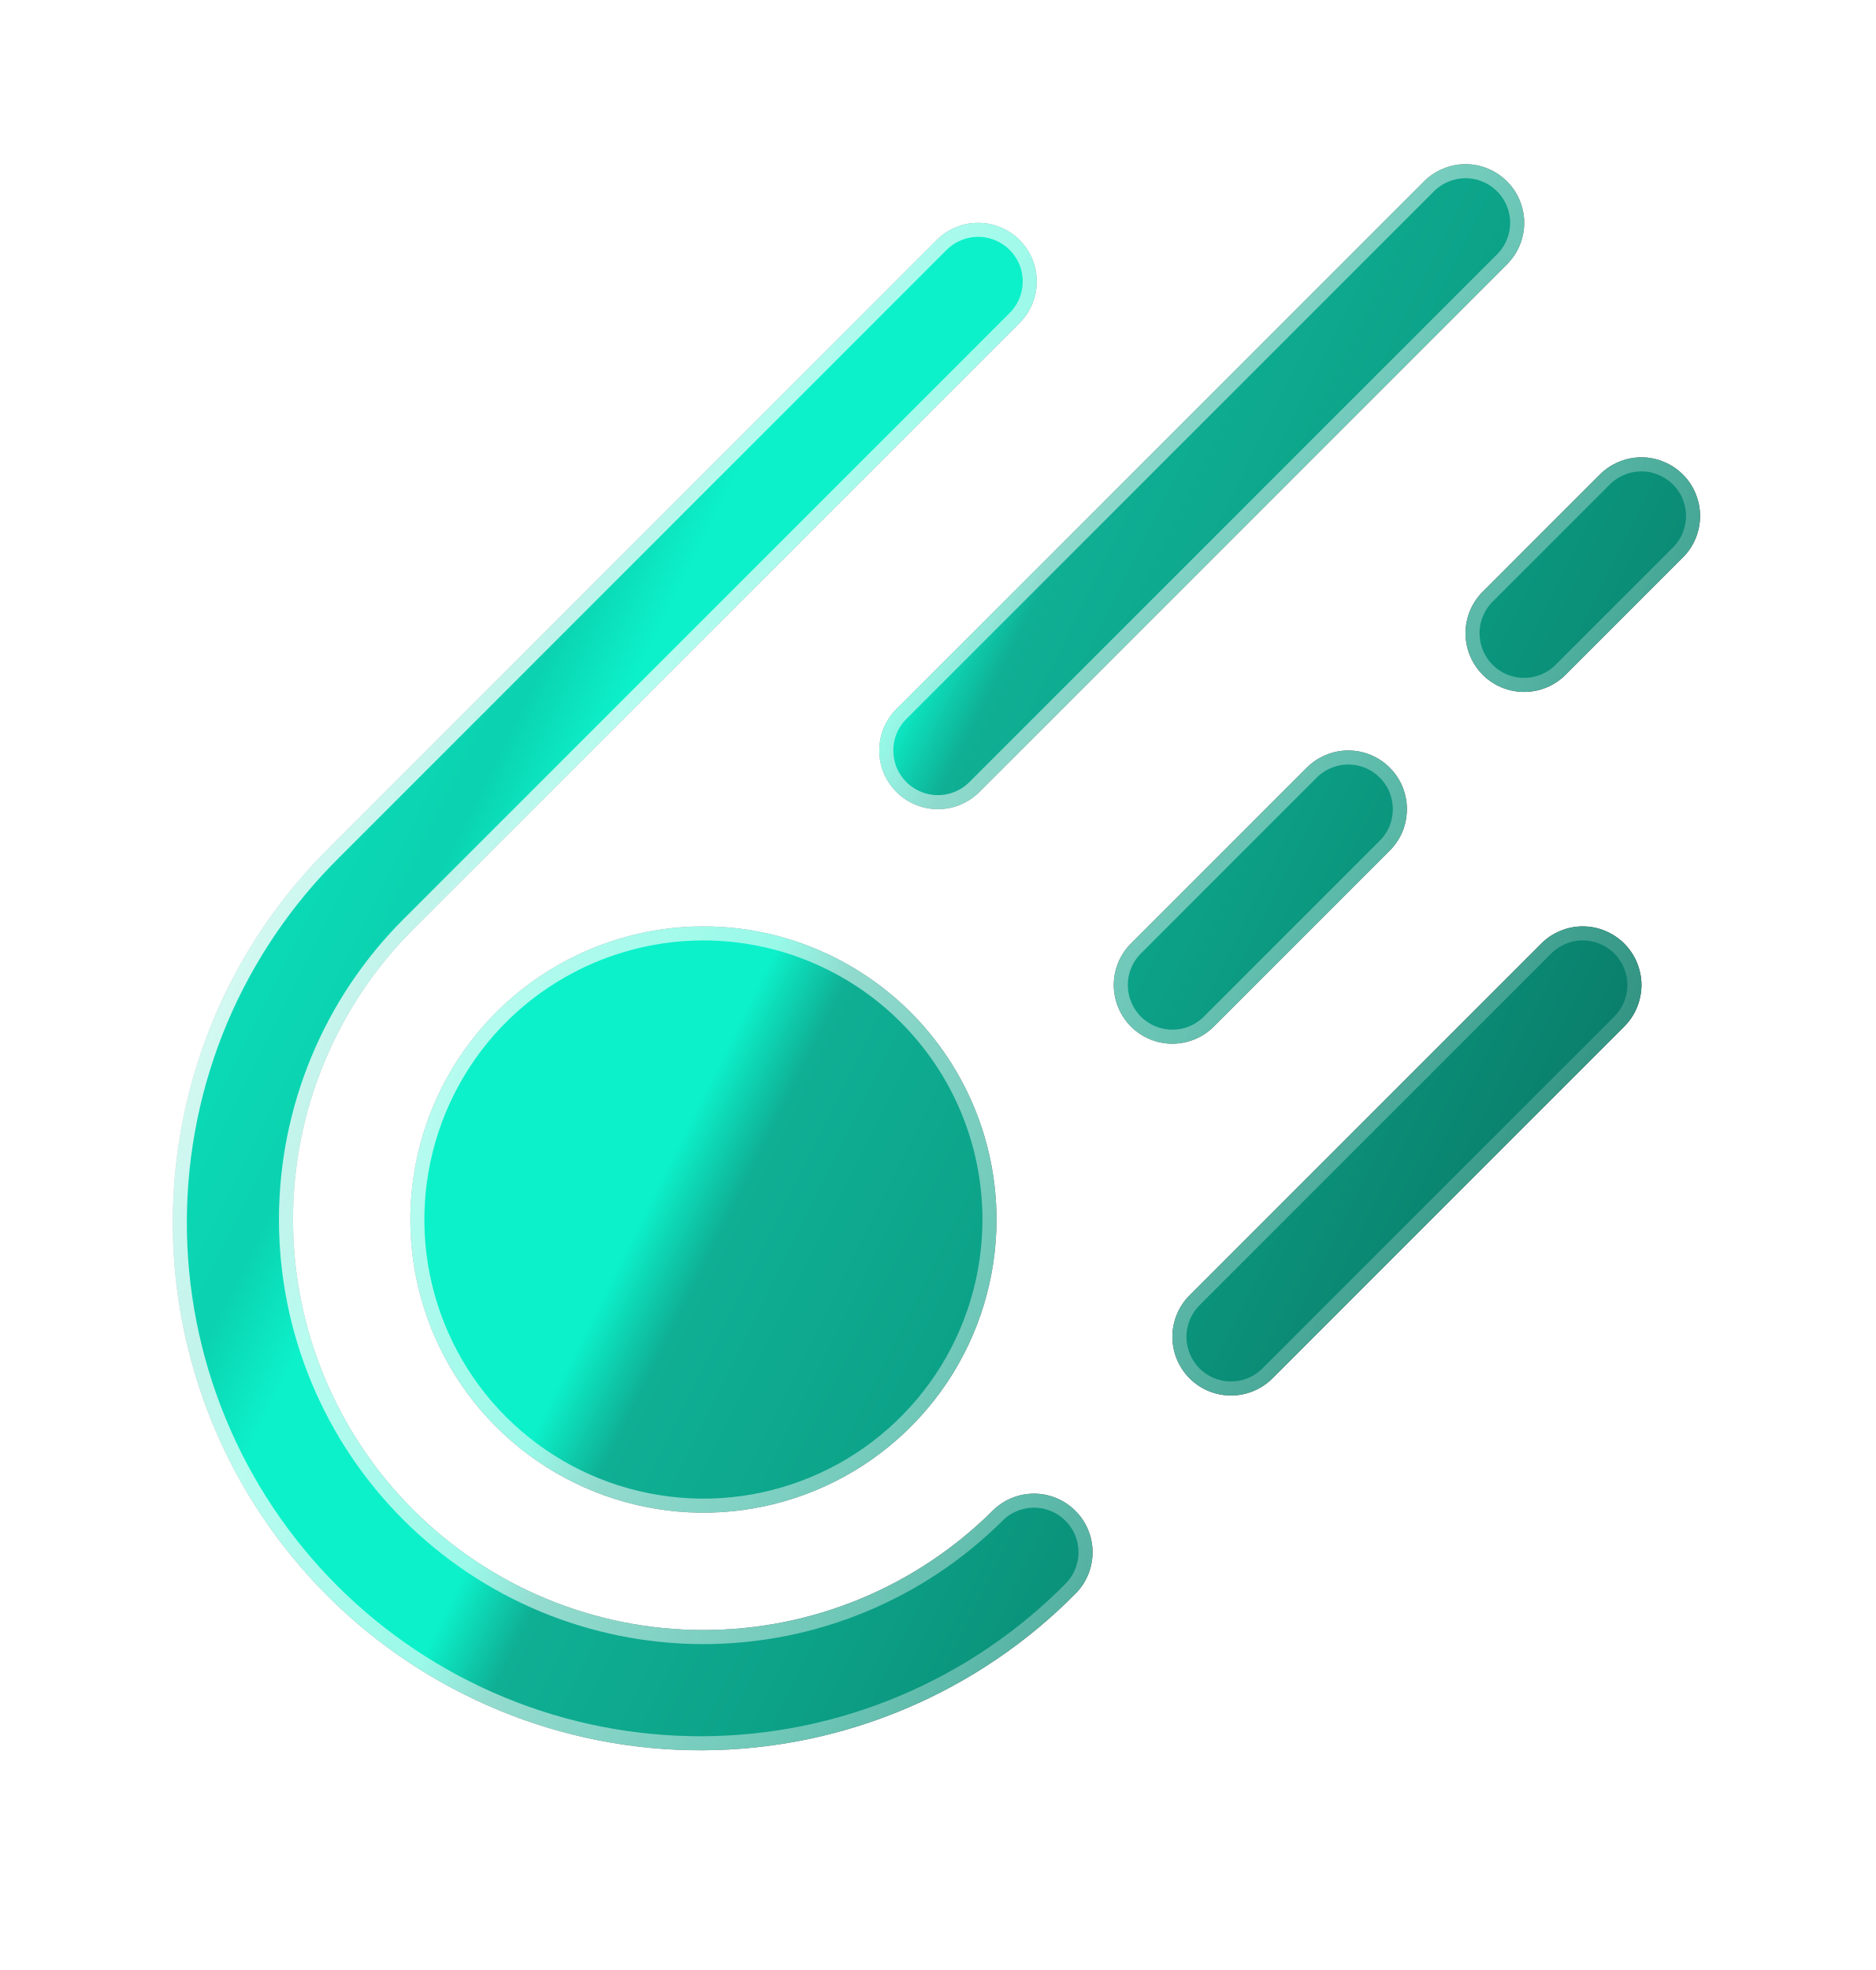
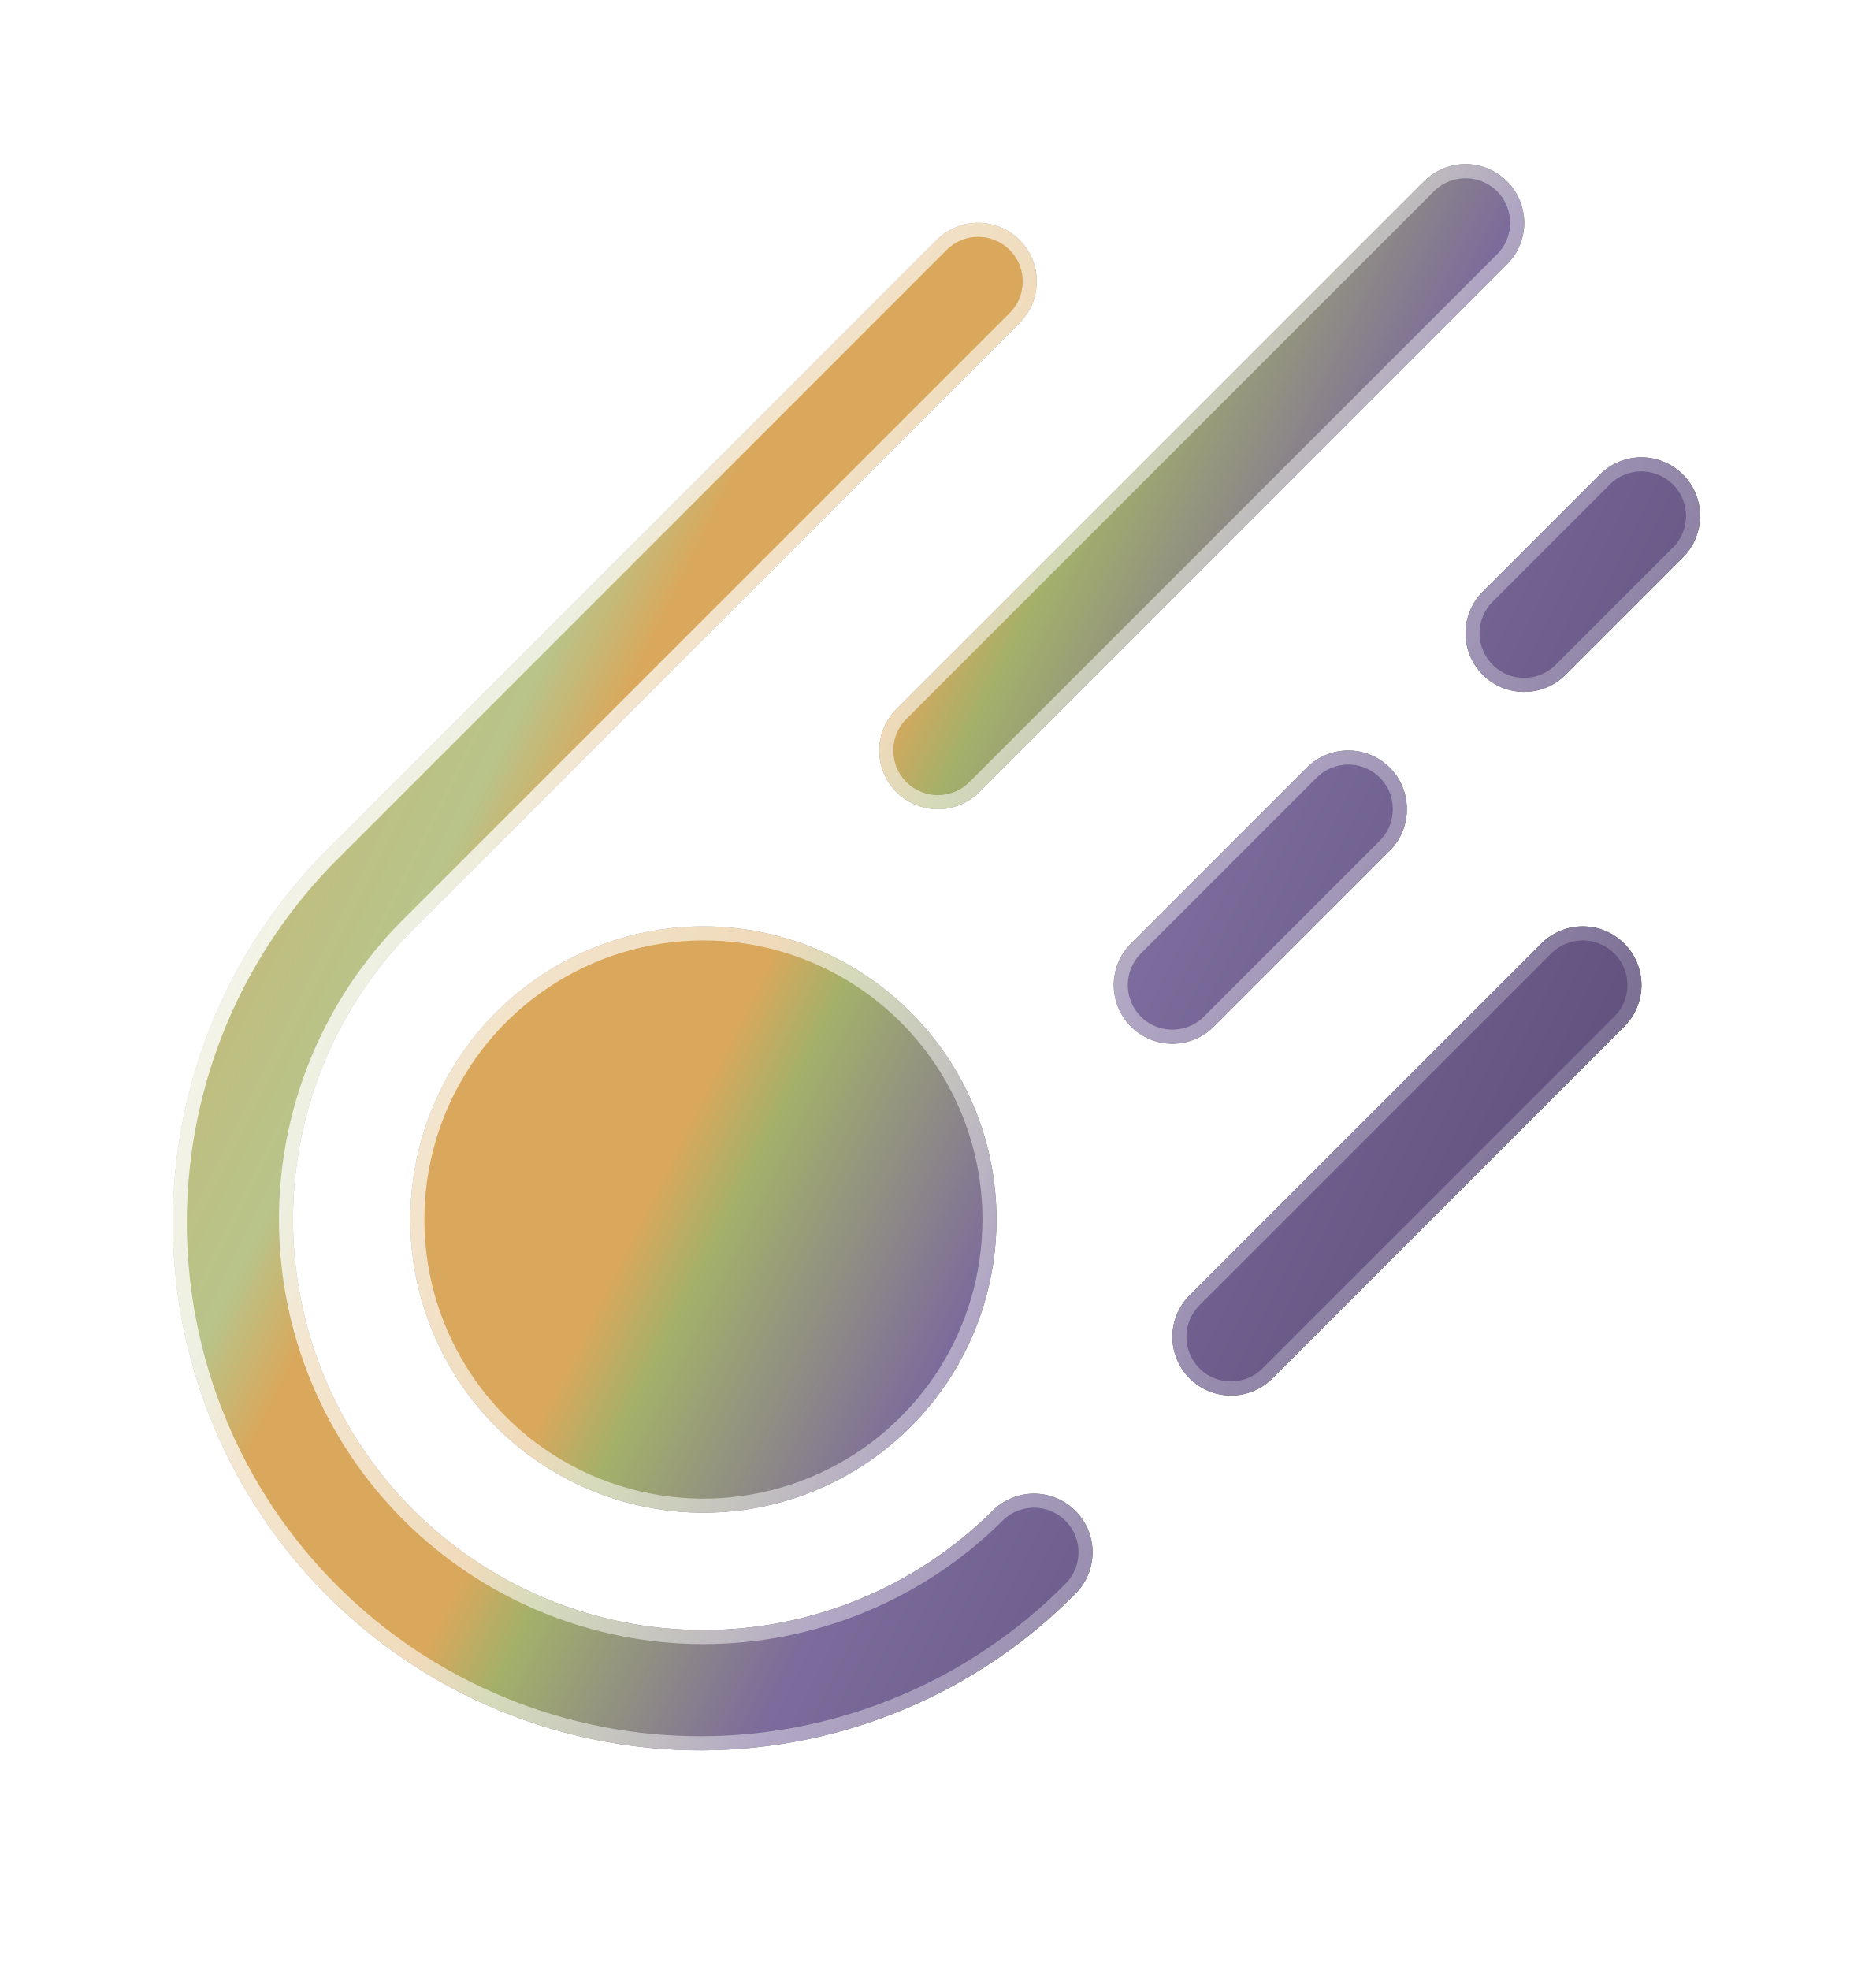
<svg xmlns="http://www.w3.org/2000/svg" width="20" height="21" viewBox="0 0 20 21" fill="none">
  <g id="Meteor">
    <g id="Vector">
      <path d="M10.624 13C10.624 13.618 10.441 14.223 10.098 14.736C9.754 15.25 9.266 15.651 8.695 15.887C8.124 16.124 7.496 16.186 6.89 16.065C6.283 15.945 5.727 15.647 5.289 15.21C4.852 14.773 4.555 14.216 4.434 13.61C4.314 13.004 4.376 12.376 4.612 11.805C4.849 11.233 5.249 10.745 5.763 10.402C6.277 10.059 6.881 9.875 7.499 9.875C8.328 9.875 9.123 10.205 9.709 10.791C10.295 11.377 10.624 12.171 10.624 13ZM16.432 10.058L12.682 13.808C12.565 13.925 12.499 14.085 12.499 14.25C12.499 14.416 12.565 14.575 12.682 14.693C12.799 14.81 12.958 14.876 13.124 14.876C13.29 14.876 13.449 14.81 13.566 14.693L17.316 10.943C17.374 10.884 17.421 10.816 17.452 10.74C17.483 10.664 17.5 10.582 17.5 10.5C17.5 10.418 17.483 10.337 17.452 10.261C17.421 10.185 17.374 10.116 17.316 10.058C17.258 10 17.189 9.954 17.113 9.923C17.038 9.891 16.956 9.875 16.874 9.875C16.792 9.875 16.711 9.891 16.635 9.923C16.559 9.954 16.49 10 16.432 10.058ZM14.816 9.068C14.874 9.009 14.921 8.941 14.952 8.865C14.983 8.789 14.999 8.707 14.999 8.625C14.999 8.543 14.983 8.462 14.952 8.386C14.921 8.31 14.874 8.241 14.816 8.183C14.758 8.125 14.689 8.079 14.614 8.048C14.538 8.016 14.456 8 14.374 8C14.292 8 14.211 8.016 14.135 8.048C14.059 8.079 13.99 8.125 13.932 8.183L12.057 10.058C11.94 10.175 11.874 10.335 11.874 10.5C11.874 10.666 11.94 10.825 12.057 10.943C12.174 11.06 12.333 11.126 12.499 11.126C12.665 11.126 12.824 11.06 12.941 10.943L14.816 9.068ZM17.941 5.058C17.883 5 17.814 4.954 17.738 4.923C17.663 4.891 17.581 4.875 17.499 4.875C17.417 4.875 17.336 4.891 17.26 4.923C17.184 4.954 17.115 5 17.057 5.058L15.807 6.308C15.69 6.425 15.624 6.585 15.624 6.75C15.624 6.916 15.69 7.075 15.807 7.193C15.924 7.31 16.083 7.376 16.249 7.376C16.415 7.376 16.574 7.31 16.691 7.193L17.941 5.943C18 5.884 18.046 5.816 18.077 5.74C18.108 5.664 18.125 5.582 18.125 5.5C18.125 5.418 18.108 5.337 18.077 5.261C18.046 5.185 18 5.116 17.941 5.058ZM9.557 8.443C9.615 8.501 9.684 8.547 9.76 8.578C9.836 8.61 9.917 8.626 9.999 8.626C10.081 8.626 10.163 8.61 10.239 8.578C10.314 8.547 10.383 8.501 10.441 8.443L16.066 2.818C16.124 2.759 16.171 2.691 16.202 2.615C16.233 2.539 16.25 2.457 16.25 2.375C16.25 2.293 16.233 2.212 16.202 2.136C16.171 2.06 16.124 1.991 16.066 1.933C16.008 1.875 15.939 1.829 15.864 1.798C15.788 1.766 15.706 1.75 15.624 1.75C15.542 1.75 15.461 1.766 15.385 1.798C15.309 1.829 15.24 1.875 15.182 1.933L9.557 7.558C9.499 7.616 9.453 7.685 9.421 7.761C9.39 7.837 9.374 7.918 9.374 8C9.374 8.082 9.39 8.164 9.421 8.24C9.453 8.316 9.499 8.384 9.557 8.443ZM10.593 16.094C9.772 16.915 8.66 17.376 7.499 17.376C6.339 17.376 5.226 16.915 4.405 16.094C3.585 15.274 3.124 14.161 3.124 13C3.124 11.84 3.585 10.727 4.405 9.907L10.87 3.443C10.928 3.384 10.974 3.316 11.006 3.24C11.037 3.164 11.053 3.082 11.053 3C11.053 2.918 11.037 2.837 11.006 2.761C10.974 2.685 10.928 2.616 10.87 2.558C10.812 2.5 10.743 2.454 10.667 2.423C10.591 2.391 10.51 2.375 10.428 2.375C10.346 2.375 10.265 2.391 10.189 2.423C10.113 2.454 10.044 2.5 9.986 2.558L3.522 9.023C2.993 9.544 2.572 10.164 2.283 10.848C1.995 11.533 1.845 12.267 1.842 13.01C1.839 13.752 1.983 14.488 2.266 15.175C2.548 15.861 2.964 16.485 3.489 17.01C4.014 17.535 4.638 17.951 5.325 18.234C6.011 18.517 6.747 18.661 7.49 18.658C8.232 18.655 8.967 18.505 9.651 18.216C10.335 17.928 10.956 17.507 11.476 16.978C11.589 16.86 11.65 16.702 11.648 16.539C11.646 16.376 11.581 16.221 11.465 16.105C11.35 15.99 11.194 15.924 11.031 15.922C10.868 15.92 10.711 15.982 10.593 16.094Z" fill="black" />
      <path d="M10.624 13C10.624 13.618 10.441 14.223 10.098 14.736C9.754 15.25 9.266 15.651 8.695 15.887C8.124 16.124 7.496 16.186 6.89 16.065C6.283 15.945 5.727 15.647 5.289 15.21C4.852 14.773 4.555 14.216 4.434 13.61C4.314 13.004 4.376 12.376 4.612 11.805C4.849 11.233 5.249 10.745 5.763 10.402C6.277 10.059 6.881 9.875 7.499 9.875C8.328 9.875 9.123 10.205 9.709 10.791C10.295 11.377 10.624 12.171 10.624 13ZM16.432 10.058L12.682 13.808C12.565 13.925 12.499 14.085 12.499 14.25C12.499 14.416 12.565 14.575 12.682 14.693C12.799 14.81 12.958 14.876 13.124 14.876C13.29 14.876 13.449 14.81 13.566 14.693L17.316 10.943C17.374 10.884 17.421 10.816 17.452 10.74C17.483 10.664 17.5 10.582 17.5 10.5C17.5 10.418 17.483 10.337 17.452 10.261C17.421 10.185 17.374 10.116 17.316 10.058C17.258 10 17.189 9.954 17.113 9.923C17.038 9.891 16.956 9.875 16.874 9.875C16.792 9.875 16.711 9.891 16.635 9.923C16.559 9.954 16.49 10 16.432 10.058ZM14.816 9.068C14.874 9.009 14.921 8.941 14.952 8.865C14.983 8.789 14.999 8.707 14.999 8.625C14.999 8.543 14.983 8.462 14.952 8.386C14.921 8.31 14.874 8.241 14.816 8.183C14.758 8.125 14.689 8.079 14.614 8.048C14.538 8.016 14.456 8 14.374 8C14.292 8 14.211 8.016 14.135 8.048C14.059 8.079 13.99 8.125 13.932 8.183L12.057 10.058C11.94 10.175 11.874 10.335 11.874 10.5C11.874 10.666 11.94 10.825 12.057 10.943C12.174 11.06 12.333 11.126 12.499 11.126C12.665 11.126 12.824 11.06 12.941 10.943L14.816 9.068ZM17.941 5.058C17.883 5 17.814 4.954 17.738 4.923C17.663 4.891 17.581 4.875 17.499 4.875C17.417 4.875 17.336 4.891 17.26 4.923C17.184 4.954 17.115 5 17.057 5.058L15.807 6.308C15.69 6.425 15.624 6.585 15.624 6.75C15.624 6.916 15.69 7.075 15.807 7.193C15.924 7.31 16.083 7.376 16.249 7.376C16.415 7.376 16.574 7.31 16.691 7.193L17.941 5.943C18 5.884 18.046 5.816 18.077 5.74C18.108 5.664 18.125 5.582 18.125 5.5C18.125 5.418 18.108 5.337 18.077 5.261C18.046 5.185 18 5.116 17.941 5.058ZM9.557 8.443C9.615 8.501 9.684 8.547 9.76 8.578C9.836 8.61 9.917 8.626 9.999 8.626C10.081 8.626 10.163 8.61 10.239 8.578C10.314 8.547 10.383 8.501 10.441 8.443L16.066 2.818C16.124 2.759 16.171 2.691 16.202 2.615C16.233 2.539 16.25 2.457 16.25 2.375C16.25 2.293 16.233 2.212 16.202 2.136C16.171 2.06 16.124 1.991 16.066 1.933C16.008 1.875 15.939 1.829 15.864 1.798C15.788 1.766 15.706 1.75 15.624 1.75C15.542 1.75 15.461 1.766 15.385 1.798C15.309 1.829 15.24 1.875 15.182 1.933L9.557 7.558C9.499 7.616 9.453 7.685 9.421 7.761C9.39 7.837 9.374 7.918 9.374 8C9.374 8.082 9.39 8.164 9.421 8.24C9.453 8.316 9.499 8.384 9.557 8.443ZM10.593 16.094C9.772 16.915 8.66 17.376 7.499 17.376C6.339 17.376 5.226 16.915 4.405 16.094C3.585 15.274 3.124 14.161 3.124 13C3.124 11.84 3.585 10.727 4.405 9.907L10.87 3.443C10.928 3.384 10.974 3.316 11.006 3.24C11.037 3.164 11.053 3.082 11.053 3C11.053 2.918 11.037 2.837 11.006 2.761C10.974 2.685 10.928 2.616 10.87 2.558C10.812 2.5 10.743 2.454 10.667 2.423C10.591 2.391 10.51 2.375 10.428 2.375C10.346 2.375 10.265 2.391 10.189 2.423C10.113 2.454 10.044 2.5 9.986 2.558L3.522 9.023C2.993 9.544 2.572 10.164 2.283 10.848C1.995 11.533 1.845 12.267 1.842 13.01C1.839 13.752 1.983 14.488 2.266 15.175C2.548 15.861 2.964 16.485 3.489 17.01C4.014 17.535 4.638 17.951 5.325 18.234C6.011 18.517 6.747 18.661 7.49 18.658C8.232 18.655 8.967 18.505 9.651 18.216C10.335 17.928 10.956 17.507 11.476 16.978C11.589 16.86 11.65 16.702 11.648 16.539C11.646 16.376 11.581 16.221 11.465 16.105C11.35 15.99 11.194 15.924 11.031 15.922C10.868 15.92 10.711 15.982 10.593 16.094Z" fill="url(#paint0_linear_2850_16638)" />
      <path d="M10.624 13C10.624 13.618 10.441 14.223 10.098 14.736C9.754 15.25 9.266 15.651 8.695 15.887C8.124 16.124 7.496 16.186 6.89 16.065C6.283 15.945 5.727 15.647 5.289 15.21C4.852 14.773 4.555 14.216 4.434 13.61C4.314 13.004 4.376 12.376 4.612 11.805C4.849 11.233 5.249 10.745 5.763 10.402C6.277 10.059 6.881 9.875 7.499 9.875C8.328 9.875 9.123 10.205 9.709 10.791C10.295 11.377 10.624 12.171 10.624 13ZM16.432 10.058L12.682 13.808C12.565 13.925 12.499 14.085 12.499 14.25C12.499 14.416 12.565 14.575 12.682 14.693C12.799 14.81 12.958 14.876 13.124 14.876C13.29 14.876 13.449 14.81 13.566 14.693L17.316 10.943C17.374 10.884 17.421 10.816 17.452 10.74C17.483 10.664 17.5 10.582 17.5 10.5C17.5 10.418 17.483 10.337 17.452 10.261C17.421 10.185 17.374 10.116 17.316 10.058C17.258 10 17.189 9.954 17.113 9.923C17.038 9.891 16.956 9.875 16.874 9.875C16.792 9.875 16.711 9.891 16.635 9.923C16.559 9.954 16.49 10 16.432 10.058ZM14.816 9.068C14.874 9.009 14.921 8.941 14.952 8.865C14.983 8.789 14.999 8.707 14.999 8.625C14.999 8.543 14.983 8.462 14.952 8.386C14.921 8.31 14.874 8.241 14.816 8.183C14.758 8.125 14.689 8.079 14.614 8.048C14.538 8.016 14.456 8 14.374 8C14.292 8 14.211 8.016 14.135 8.048C14.059 8.079 13.99 8.125 13.932 8.183L12.057 10.058C11.94 10.175 11.874 10.335 11.874 10.5C11.874 10.666 11.94 10.825 12.057 10.943C12.174 11.06 12.333 11.126 12.499 11.126C12.665 11.126 12.824 11.06 12.941 10.943L14.816 9.068ZM17.941 5.058C17.883 5 17.814 4.954 17.738 4.923C17.663 4.891 17.581 4.875 17.499 4.875C17.417 4.875 17.336 4.891 17.26 4.923C17.184 4.954 17.115 5 17.057 5.058L15.807 6.308C15.69 6.425 15.624 6.585 15.624 6.75C15.624 6.916 15.69 7.075 15.807 7.193C15.924 7.31 16.083 7.376 16.249 7.376C16.415 7.376 16.574 7.31 16.691 7.193L17.941 5.943C18 5.884 18.046 5.816 18.077 5.74C18.108 5.664 18.125 5.582 18.125 5.5C18.125 5.418 18.108 5.337 18.077 5.261C18.046 5.185 18 5.116 17.941 5.058ZM9.557 8.443C9.615 8.501 9.684 8.547 9.76 8.578C9.836 8.61 9.917 8.626 9.999 8.626C10.081 8.626 10.163 8.61 10.239 8.578C10.314 8.547 10.383 8.501 10.441 8.443L16.066 2.818C16.124 2.759 16.171 2.691 16.202 2.615C16.233 2.539 16.25 2.457 16.25 2.375C16.25 2.293 16.233 2.212 16.202 2.136C16.171 2.06 16.124 1.991 16.066 1.933C16.008 1.875 15.939 1.829 15.864 1.798C15.788 1.766 15.706 1.75 15.624 1.75C15.542 1.75 15.461 1.766 15.385 1.798C15.309 1.829 15.24 1.875 15.182 1.933L9.557 7.558C9.499 7.616 9.453 7.685 9.421 7.761C9.39 7.837 9.374 7.918 9.374 8C9.374 8.082 9.39 8.164 9.421 8.24C9.453 8.316 9.499 8.384 9.557 8.443ZM10.593 16.094C9.772 16.915 8.66 17.376 7.499 17.376C6.339 17.376 5.226 16.915 4.405 16.094C3.585 15.274 3.124 14.161 3.124 13C3.124 11.84 3.585 10.727 4.405 9.907L10.87 3.443C10.928 3.384 10.974 3.316 11.006 3.24C11.037 3.164 11.053 3.082 11.053 3C11.053 2.918 11.037 2.837 11.006 2.761C10.974 2.685 10.928 2.616 10.87 2.558C10.812 2.5 10.743 2.454 10.667 2.423C10.591 2.391 10.51 2.375 10.428 2.375C10.346 2.375 10.265 2.391 10.189 2.423C10.113 2.454 10.044 2.5 9.986 2.558L3.522 9.023C2.993 9.544 2.572 10.164 2.283 10.848C1.995 11.533 1.845 12.267 1.842 13.01C1.839 13.752 1.983 14.488 2.266 15.175C2.548 15.861 2.964 16.485 3.489 17.01C4.014 17.535 4.638 17.951 5.325 18.234C6.011 18.517 6.747 18.661 7.49 18.658C8.232 18.655 8.967 18.505 9.651 18.216C10.335 17.928 10.956 17.507 11.476 16.978C11.589 16.86 11.65 16.702 11.648 16.539C11.646 16.376 11.581 16.221 11.465 16.105C11.35 15.99 11.194 15.924 11.031 15.922C10.868 15.92 10.711 15.982 10.593 16.094Z" stroke="url(#paint1_linear_2850_16638)" stroke-width="0.3" />
    </g>
  </g>
  <defs>
    <linearGradient id="paint0_linear_2850_16638" x1="1.951" y1="1.75" x2="21.57" y2="11.521" gradientUnits="userSpaceOnUse">
-       <stop stop-color="#0CF1CA" />
-       <stop offset="0.264" stop-color="#0BD2B0" />
-       <stop offset="0.308" stop-color="#0CF1CA" />
-       <stop offset="0.428" stop-color="#0CF1CA" />
-       <stop offset="0.466" stop-color="#0FAF94" />
-       <stop offset="0.591" stop-color="#0CA288" />
-       <stop offset="1" stop-color="#086253" />
+       <stop stop-color="#D9A85C" />
+       <stop offset="0.264" stop-color="#B8C48A" />
+       <stop offset="0.308" stop-color="#D9A85C" />
+       <stop offset="0.428" stop-color="#D9A85C" />
+       <stop offset="0.466" stop-color="#A3B06A" />
+       <stop offset="0.591" stop-color="#7C6B9C" />
+       <stop offset="1" stop-color="#4A3D66" />
    </linearGradient>
    <linearGradient id="paint1_linear_2850_16638" x1="1.842" y1="2.257" x2="21.312" y2="11.25" gradientUnits="userSpaceOnUse">
      <stop stop-color="white" />
      <stop offset="1" stop-color="white" stop-opacity="0" />
    </linearGradient>
  </defs>
</svg>
